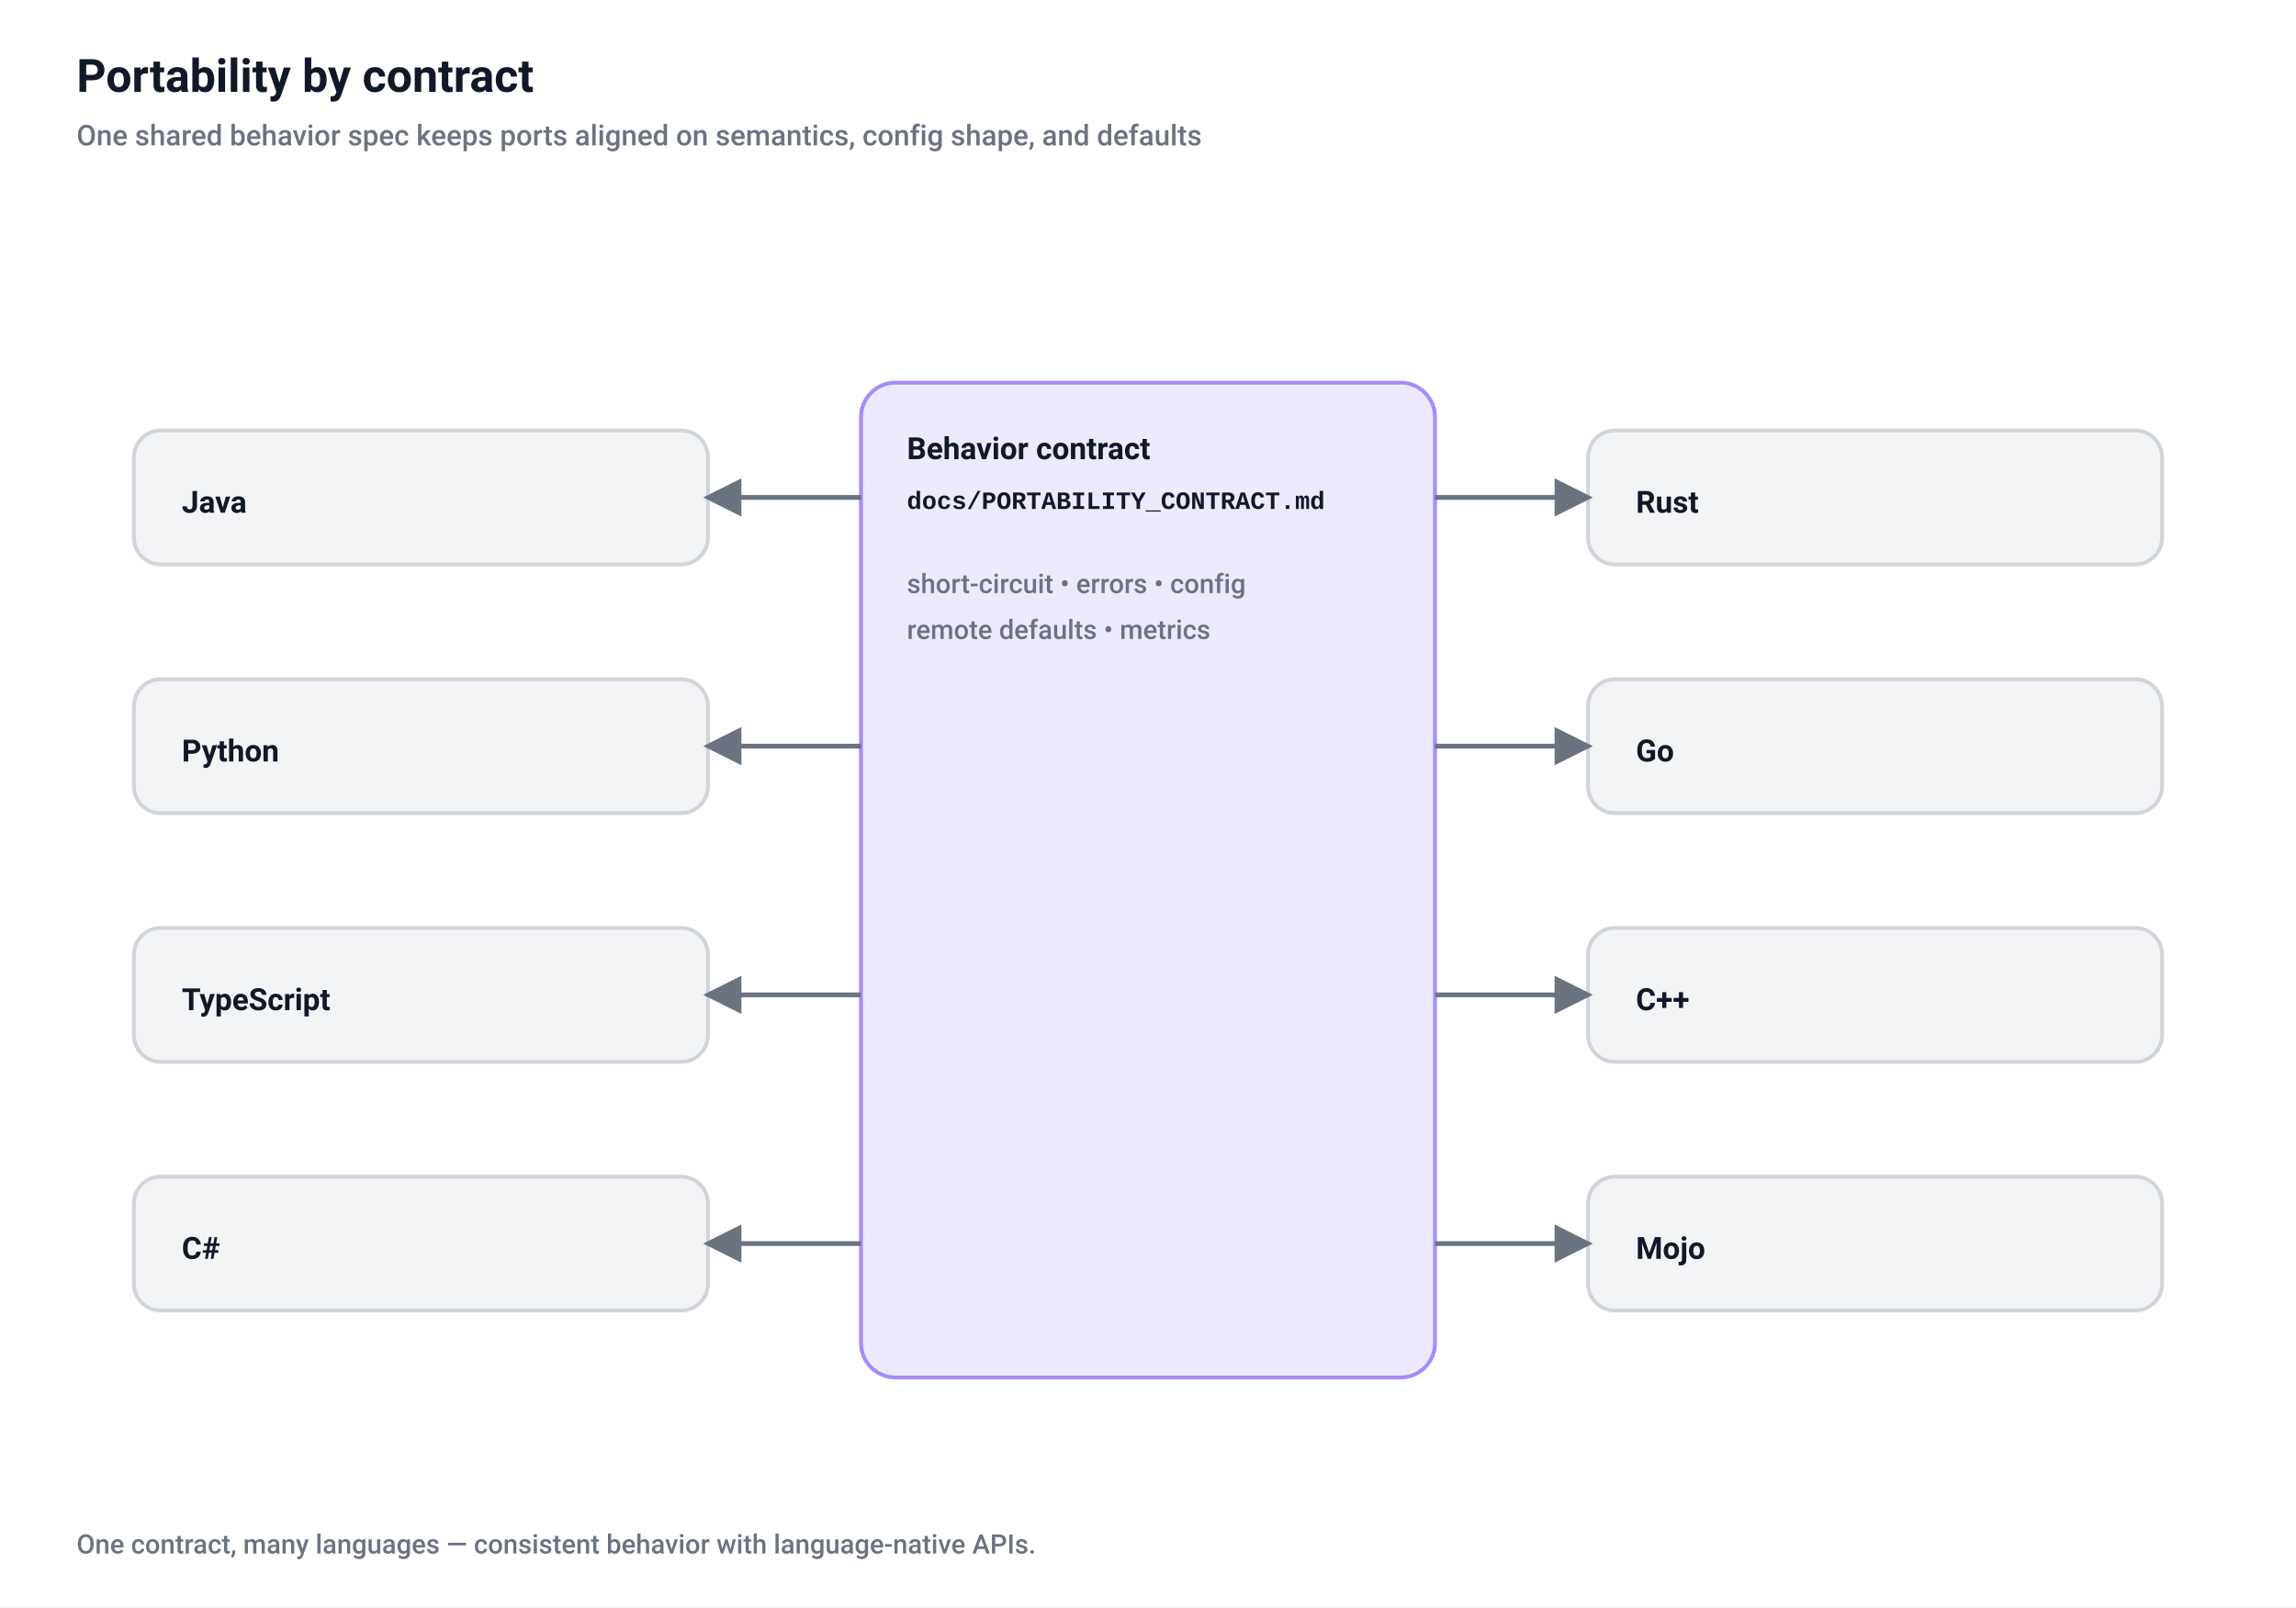
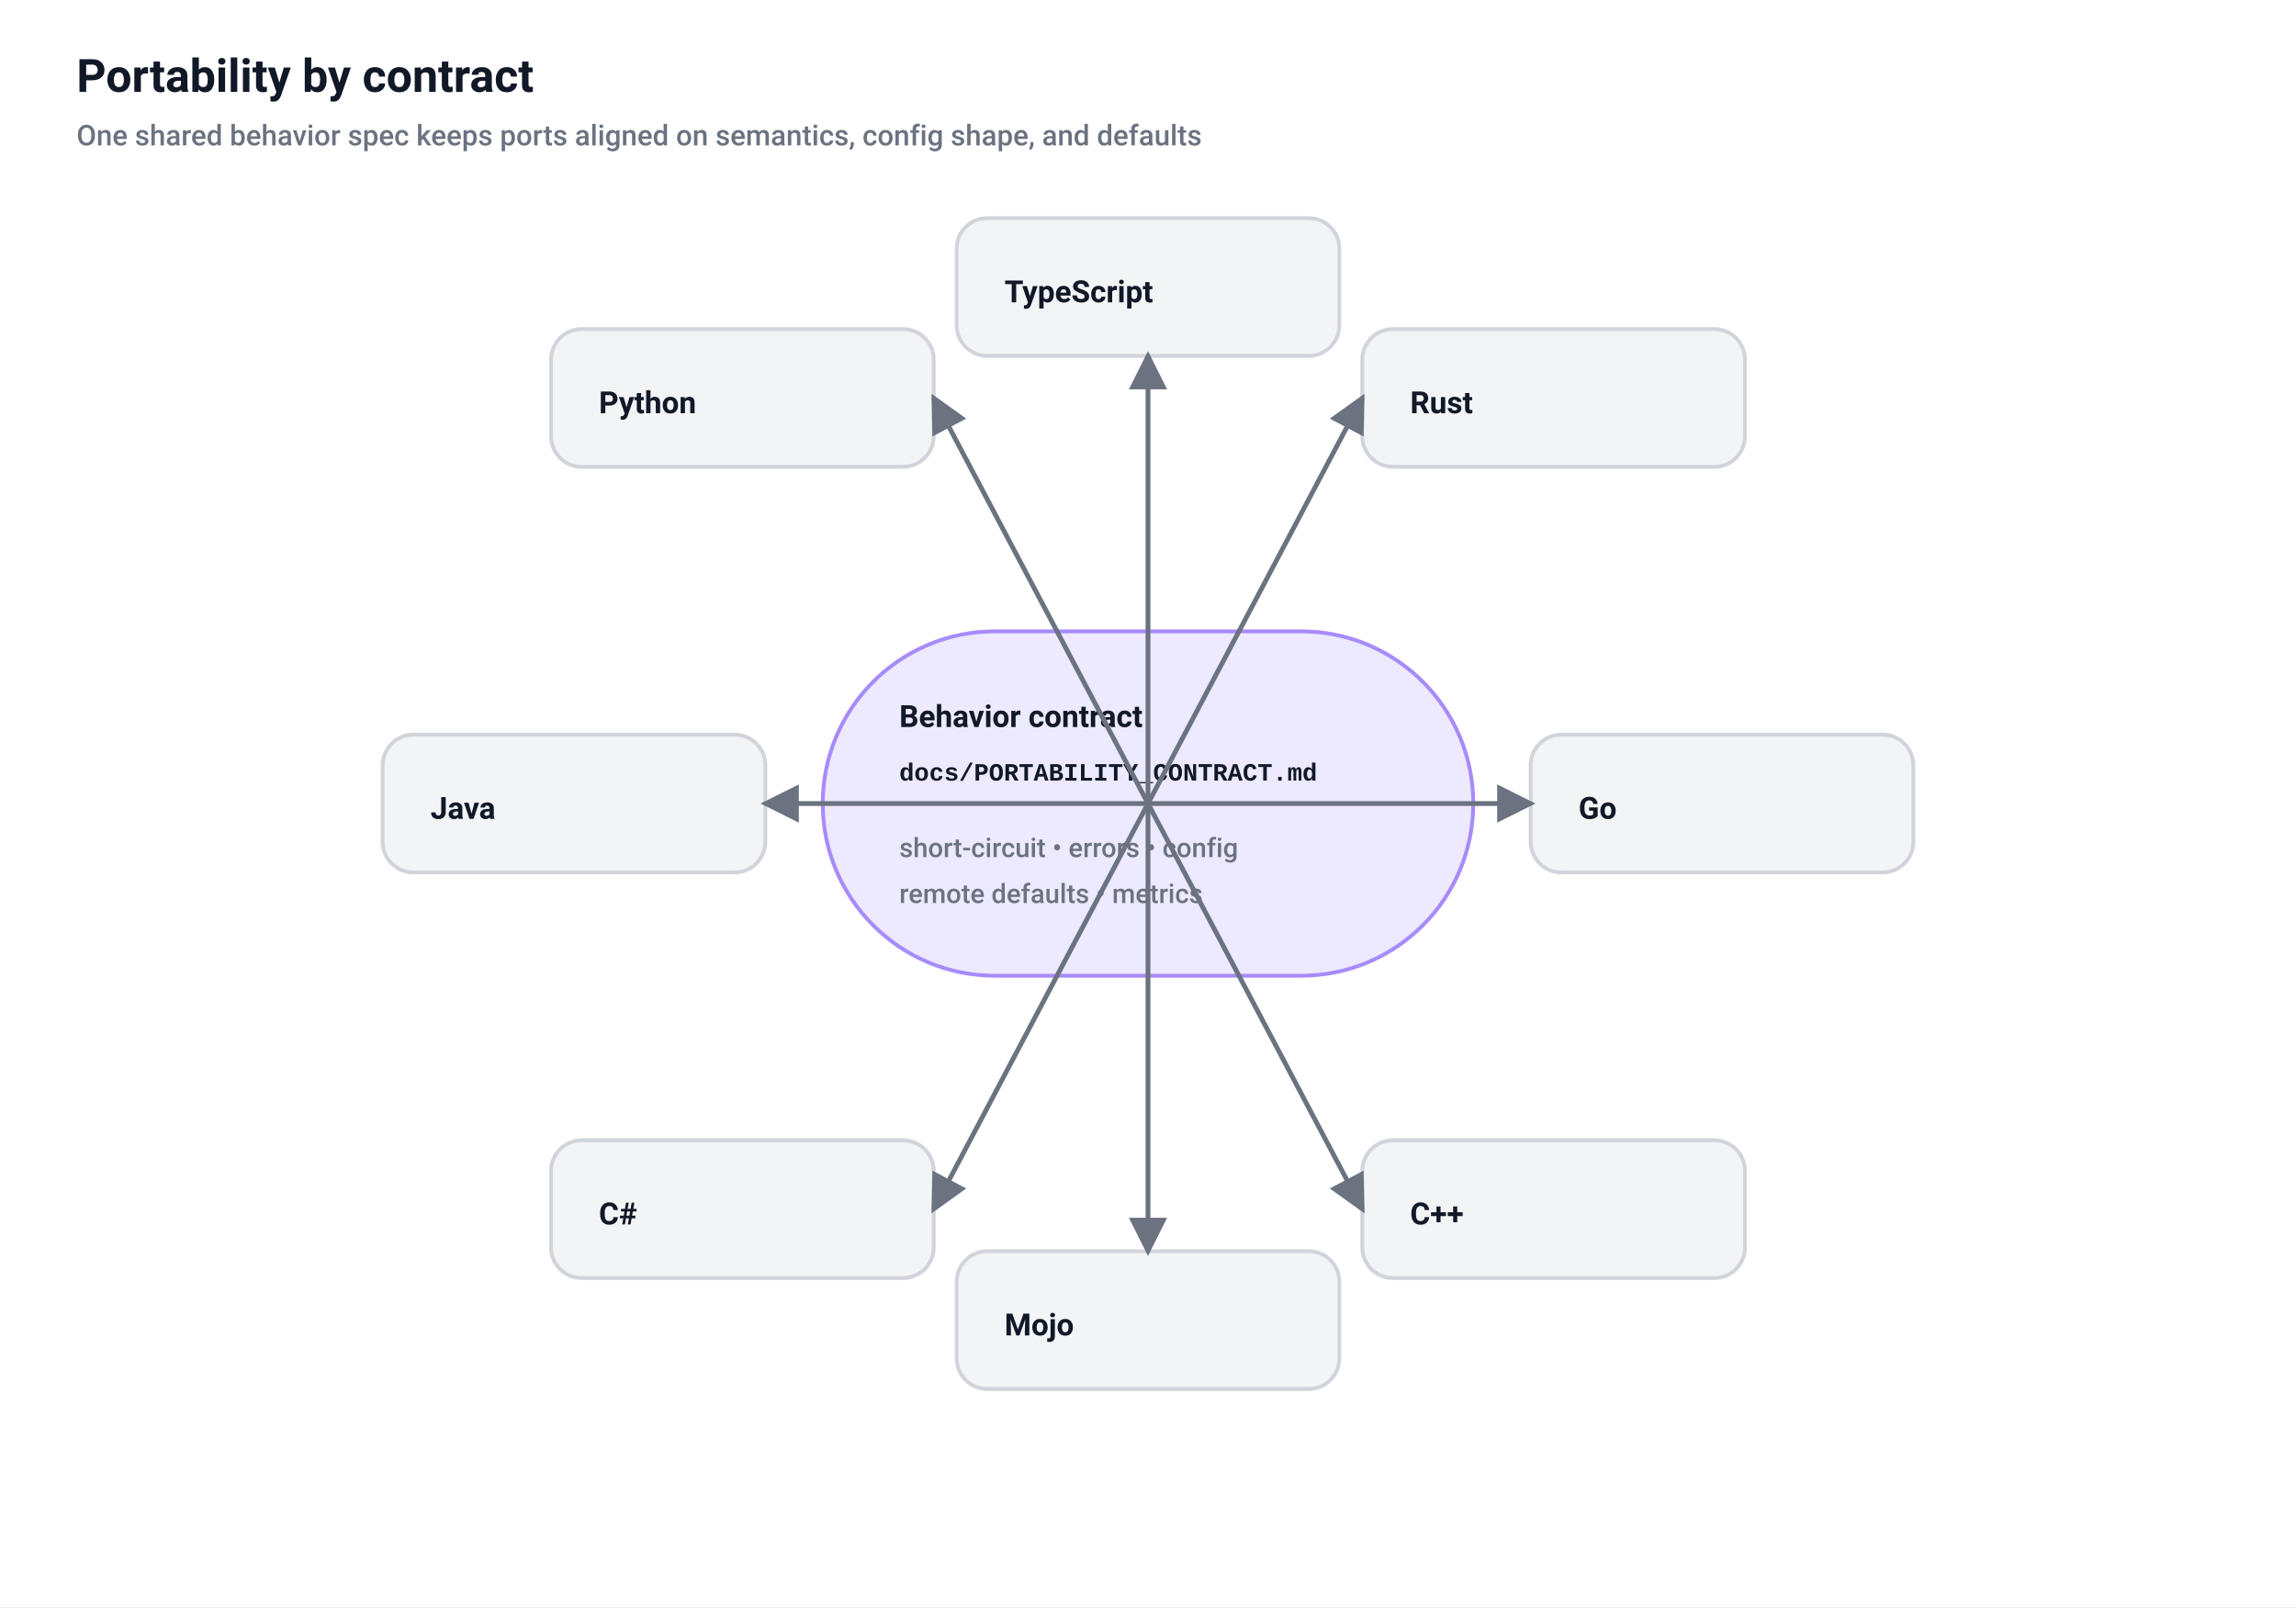
<svg xmlns="http://www.w3.org/2000/svg" width="1200" height="840" viewBox="0 0 1200 840" role="img" aria-label="Portability by contract: one shared behavior spec keeps pipeline ports aligned across languages.">
  <defs>
    <style>
      .title { font: 700 24px system-ui, -apple-system, Segoe UI, Roboto, Helvetica, Arial, sans-serif; fill: #111827; }
      .subtitle { font: 500 15px system-ui, -apple-system, Segoe UI, Roboto, Helvetica, Arial, sans-serif; fill: #6b7280; }
      .heading { font: 700 16px system-ui, -apple-system, Segoe UI, Roboto, Helvetica, Arial, sans-serif; fill: #111827; }
      .text { font: 500 14px system-ui, -apple-system, Segoe UI, Roboto, Helvetica, Arial, sans-serif; fill: #111827; }
      .muted { fill: #6b7280; }
      .mono { font: 600 13px ui-monospace, SFMono-Regular, Menlo, Monaco, Consolas, "Liberation Mono", "Courier New", monospace; fill: #111827; }
      .box { stroke-width: 2; }
    </style>
    <marker id="arrow" markerWidth="8" markerHeight="8" refX="7" refY="4" orient="auto">
      <path d="M0,0 L8,4 L0,8 Z" fill="#6b7280" />
    </marker>
  </defs>
  <rect x="0" y="0" width="1200" height="840" fill="#ffffff" />
  <text x="40" y="48" class="title">Portability by contract</text>
  <text x="40" y="76" class="subtitle">One shared behavior spec keeps ports aligned on semantics, config shape, and defaults</text>
-   <rect x="450" y="200" width="300" height="520" rx="18" fill="#ede9fe" stroke="#a78bfa" class="box" />
-   <text x="474" y="240" class="heading">Behavior contract</text>
-   <text x="474" y="266" class="mono">docs/PORTABILITY_CONTRACT.md</text>
-   <text x="474" y="310" class="text muted">short-circuit • errors • config</text>
-   <text x="474" y="334" class="text muted">remote defaults • metrics</text>
-   <rect x="70" y="225" width="300" height="70" rx="14" fill="#f3f4f6" stroke="#d1d5db" class="box" />
-   <text x="95" y="268" class="heading">Java</text>
-   <rect x="70" y="355" width="300" height="70" rx="14" fill="#f3f4f6" stroke="#d1d5db" class="box" />
-   <text x="95" y="398" class="heading">Python</text>
-   <rect x="70" y="485" width="300" height="70" rx="14" fill="#f3f4f6" stroke="#d1d5db" class="box" />
-   <text x="95" y="528" class="heading">TypeScript</text>
-   <rect x="70" y="615" width="300" height="70" rx="14" fill="#f3f4f6" stroke="#d1d5db" class="box" />
-   <text x="95" y="658" class="heading">C#</text>
-   <rect x="830" y="225" width="300" height="70" rx="14" fill="#f3f4f6" stroke="#d1d5db" class="box" />
-   <text x="855" y="268" class="heading">Rust</text>
-   <rect x="830" y="355" width="300" height="70" rx="14" fill="#f3f4f6" stroke="#d1d5db" class="box" />
-   <text x="855" y="398" class="heading">Go</text>
-   <rect x="830" y="485" width="300" height="70" rx="14" fill="#f3f4f6" stroke="#d1d5db" class="box" />
-   <text x="855" y="528" class="heading">C++</text>
-   <rect x="830" y="615" width="300" height="70" rx="14" fill="#f3f4f6" stroke="#d1d5db" class="box" />
-   <text x="855" y="658" class="heading">Mojo</text>
-   <line x1="450" y1="260" x2="370" y2="260" stroke="#6b7280" stroke-width="2.5" marker-end="url(#arrow)" />
-   <line x1="450" y1="390" x2="370" y2="390" stroke="#6b7280" stroke-width="2.5" marker-end="url(#arrow)" />
-   <line x1="450" y1="520" x2="370" y2="520" stroke="#6b7280" stroke-width="2.5" marker-end="url(#arrow)" />
-   <line x1="450" y1="650" x2="370" y2="650" stroke="#6b7280" stroke-width="2.5" marker-end="url(#arrow)" />
-   <line x1="750" y1="260" x2="830" y2="260" stroke="#6b7280" stroke-width="2.5" marker-end="url(#arrow)" />
-   <line x1="750" y1="390" x2="830" y2="390" stroke="#6b7280" stroke-width="2.5" marker-end="url(#arrow)" />
-   <line x1="750" y1="520" x2="830" y2="520" stroke="#6b7280" stroke-width="2.5" marker-end="url(#arrow)" />
-   <line x1="750" y1="650" x2="830" y2="650" stroke="#6b7280" stroke-width="2.5" marker-end="url(#arrow)" />
-   <text x="40" y="812" class="text muted">One contract, many languages — consistent behavior with language-native APIs.</text>
+   <rect x="430" y="330" width="340" height="180" rx="90" fill="#ede9fe" stroke="#a78bfa" class="box" />
+   <text x="470" y="380" class="heading">Behavior contract</text>
+   <text x="470" y="408" class="mono">docs/PORTABILITY_CONTRACT.md</text>
+   <text x="470" y="448" class="text muted">short-circuit • errors • config</text>
+   <text x="470" y="472" class="text muted">remote defaults • metrics</text>
+   <rect x="500" y="114" width="200" height="72" rx="16" fill="#f3f4f6" stroke="#d1d5db" class="box" />
+   <text x="525" y="158" class="heading">TypeScript</text>
+   <rect x="712" y="172" width="200" height="72" rx="16" fill="#f3f4f6" stroke="#d1d5db" class="box" />
+   <text x="737" y="216" class="heading">Rust</text>
+   <rect x="800" y="384" width="200" height="72" rx="16" fill="#f3f4f6" stroke="#d1d5db" class="box" />
+   <text x="825" y="428" class="heading">Go</text>
+   <rect x="712" y="596" width="200" height="72" rx="16" fill="#f3f4f6" stroke="#d1d5db" class="box" />
+   <text x="737" y="640" class="heading">C++</text>
+   <rect x="500" y="654" width="200" height="72" rx="16" fill="#f3f4f6" stroke="#d1d5db" class="box" />
+   <text x="525" y="698" class="heading">Mojo</text>
+   <rect x="288" y="596" width="200" height="72" rx="16" fill="#f3f4f6" stroke="#d1d5db" class="box" />
+   <text x="313" y="640" class="heading">C#</text>
+   <rect x="200" y="384" width="200" height="72" rx="16" fill="#f3f4f6" stroke="#d1d5db" class="box" />
+   <text x="225" y="428" class="heading">Java</text>
+   <rect x="288" y="172" width="200" height="72" rx="16" fill="#f3f4f6" stroke="#d1d5db" class="box" />
+   <text x="313" y="216" class="heading">Python</text>
+   <line x1="600" y1="420" x2="600" y2="186" stroke="#6b7280" stroke-width="2.5" marker-end="url(#arrow)" />
+   <line x1="600" y1="420" x2="712" y2="208" stroke="#6b7280" stroke-width="2.5" marker-end="url(#arrow)" />
+   <line x1="600" y1="420" x2="800" y2="420" stroke="#6b7280" stroke-width="2.5" marker-end="url(#arrow)" />
+   <line x1="600" y1="420" x2="712" y2="632" stroke="#6b7280" stroke-width="2.5" marker-end="url(#arrow)" />
+   <line x1="600" y1="420" x2="600" y2="654" stroke="#6b7280" stroke-width="2.5" marker-end="url(#arrow)" />
+   <line x1="600" y1="420" x2="488" y2="632" stroke="#6b7280" stroke-width="2.5" marker-end="url(#arrow)" />
+   <line x1="600" y1="420" x2="400" y2="420" stroke="#6b7280" stroke-width="2.5" marker-end="url(#arrow)" />
+   <line x1="600" y1="420" x2="488" y2="208" stroke="#6b7280" stroke-width="2.5" marker-end="url(#arrow)" />
</svg>
